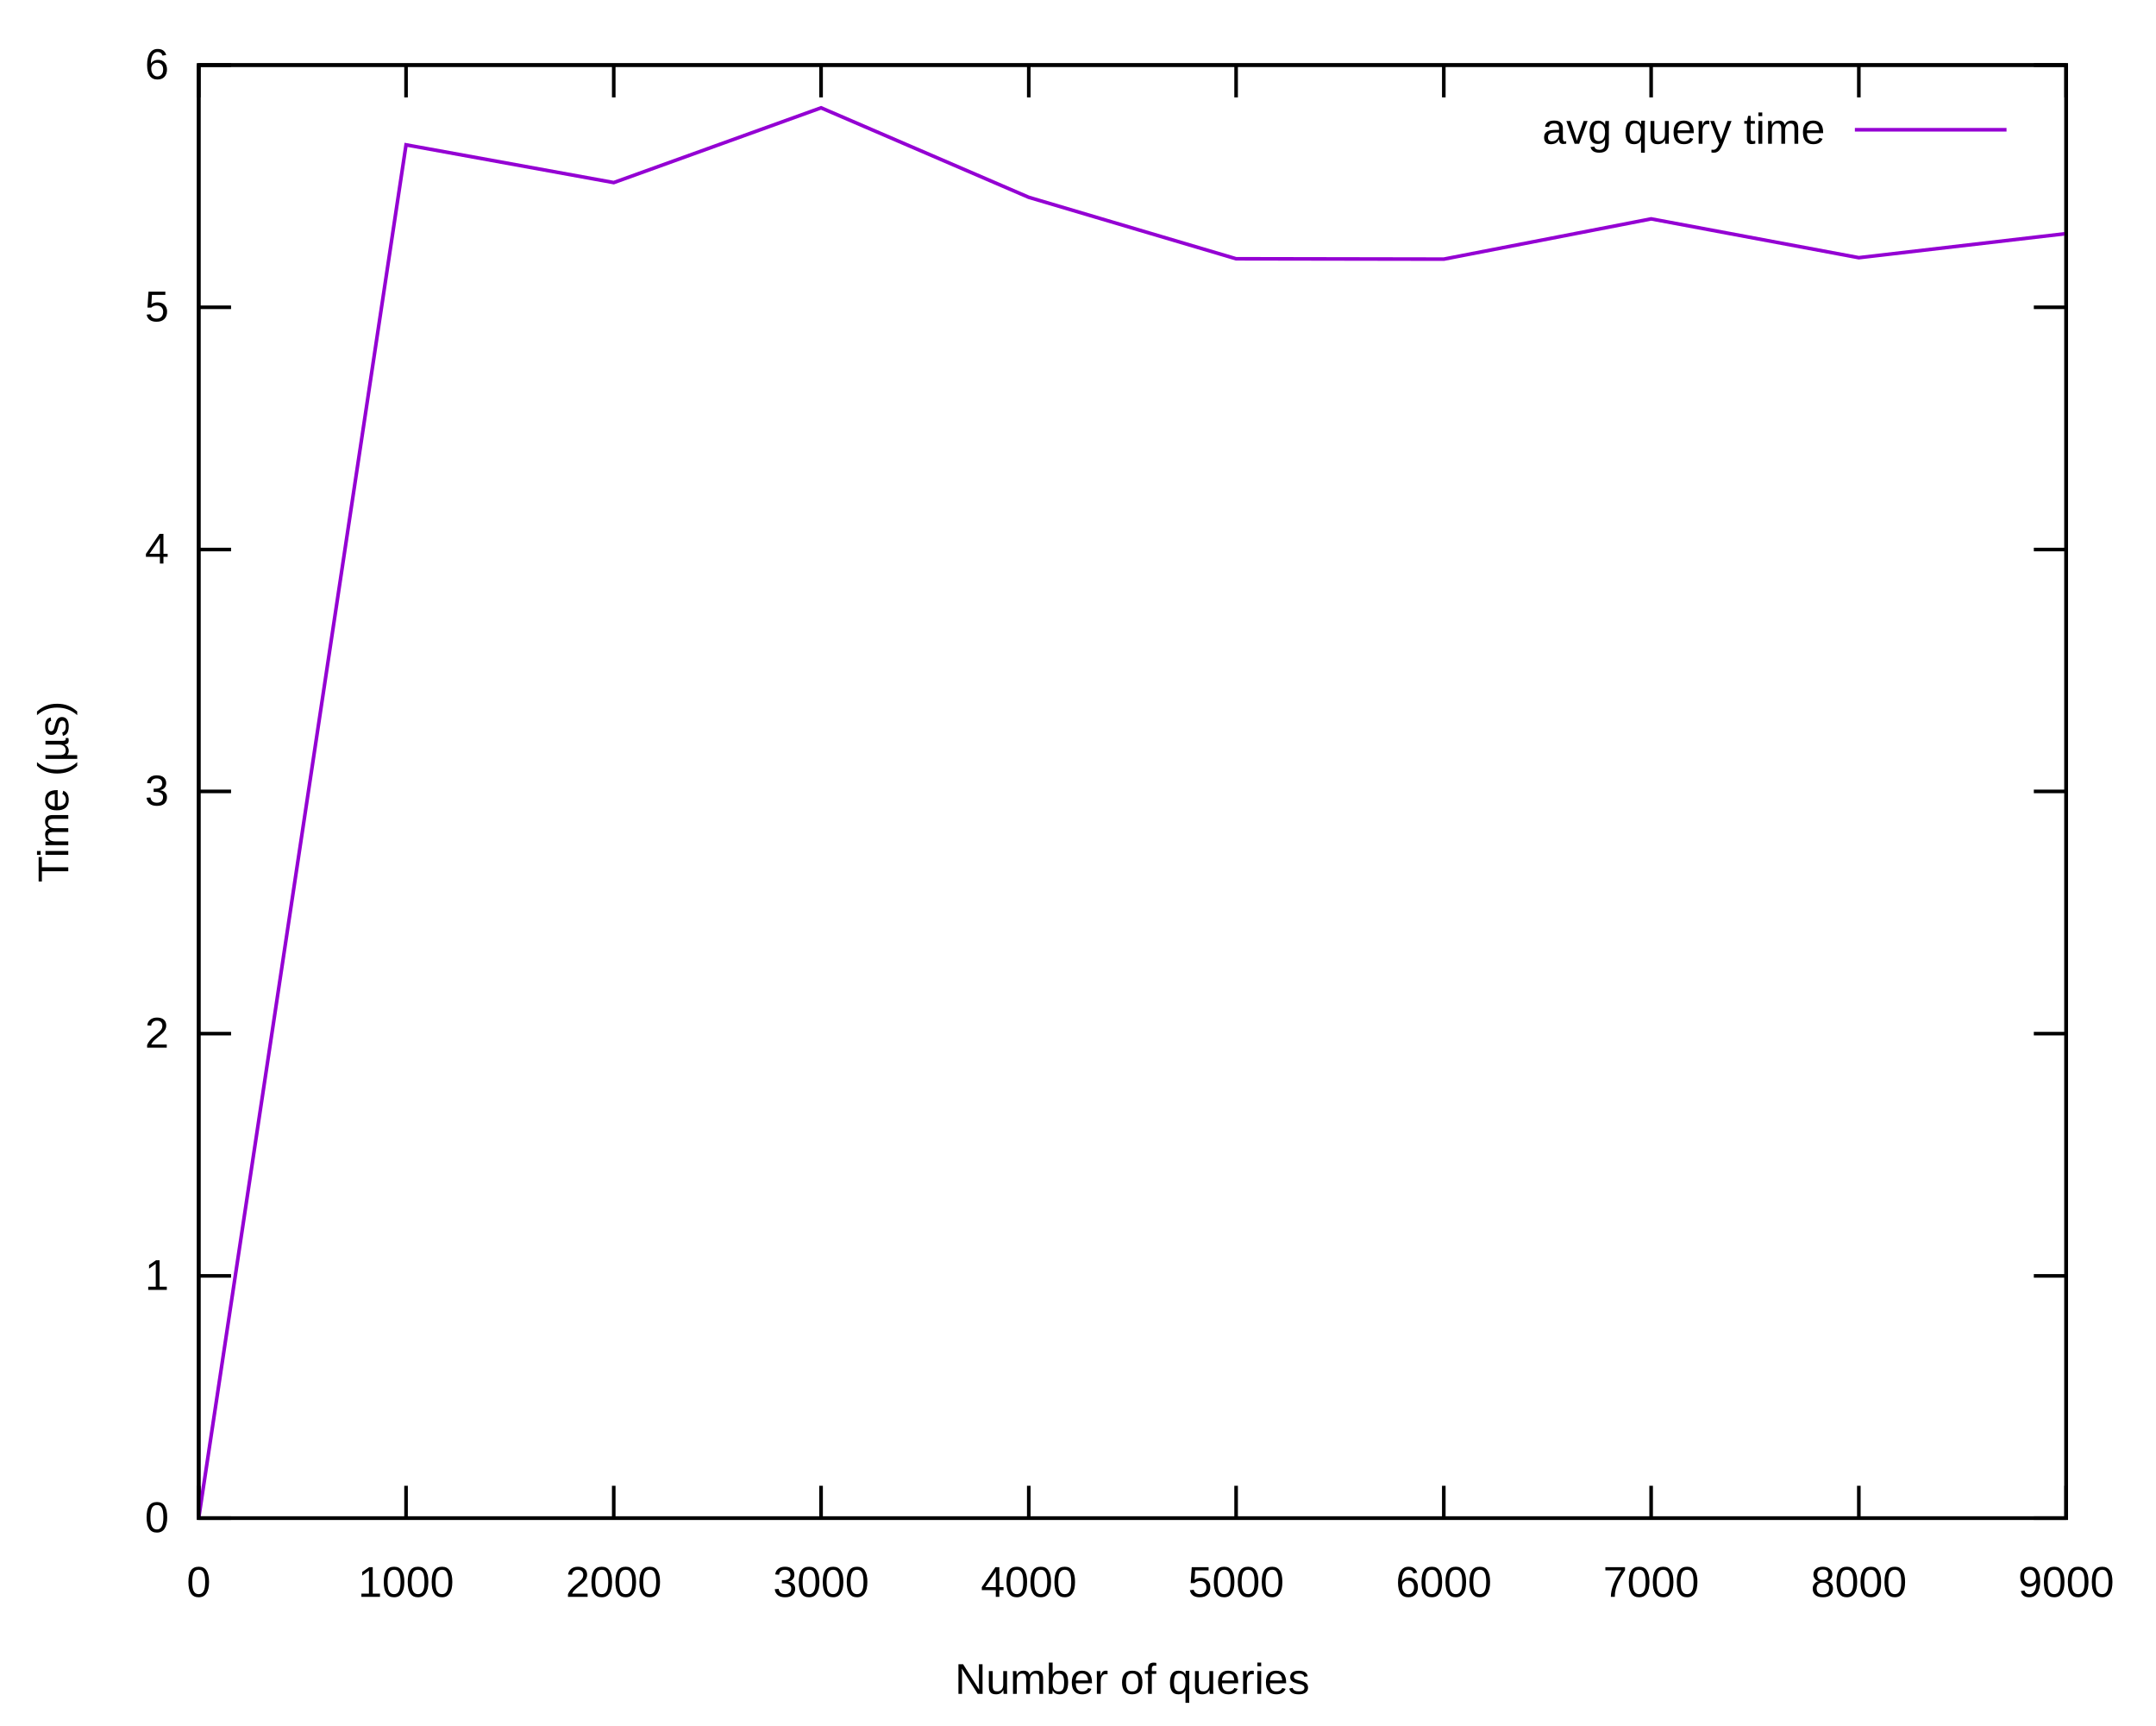
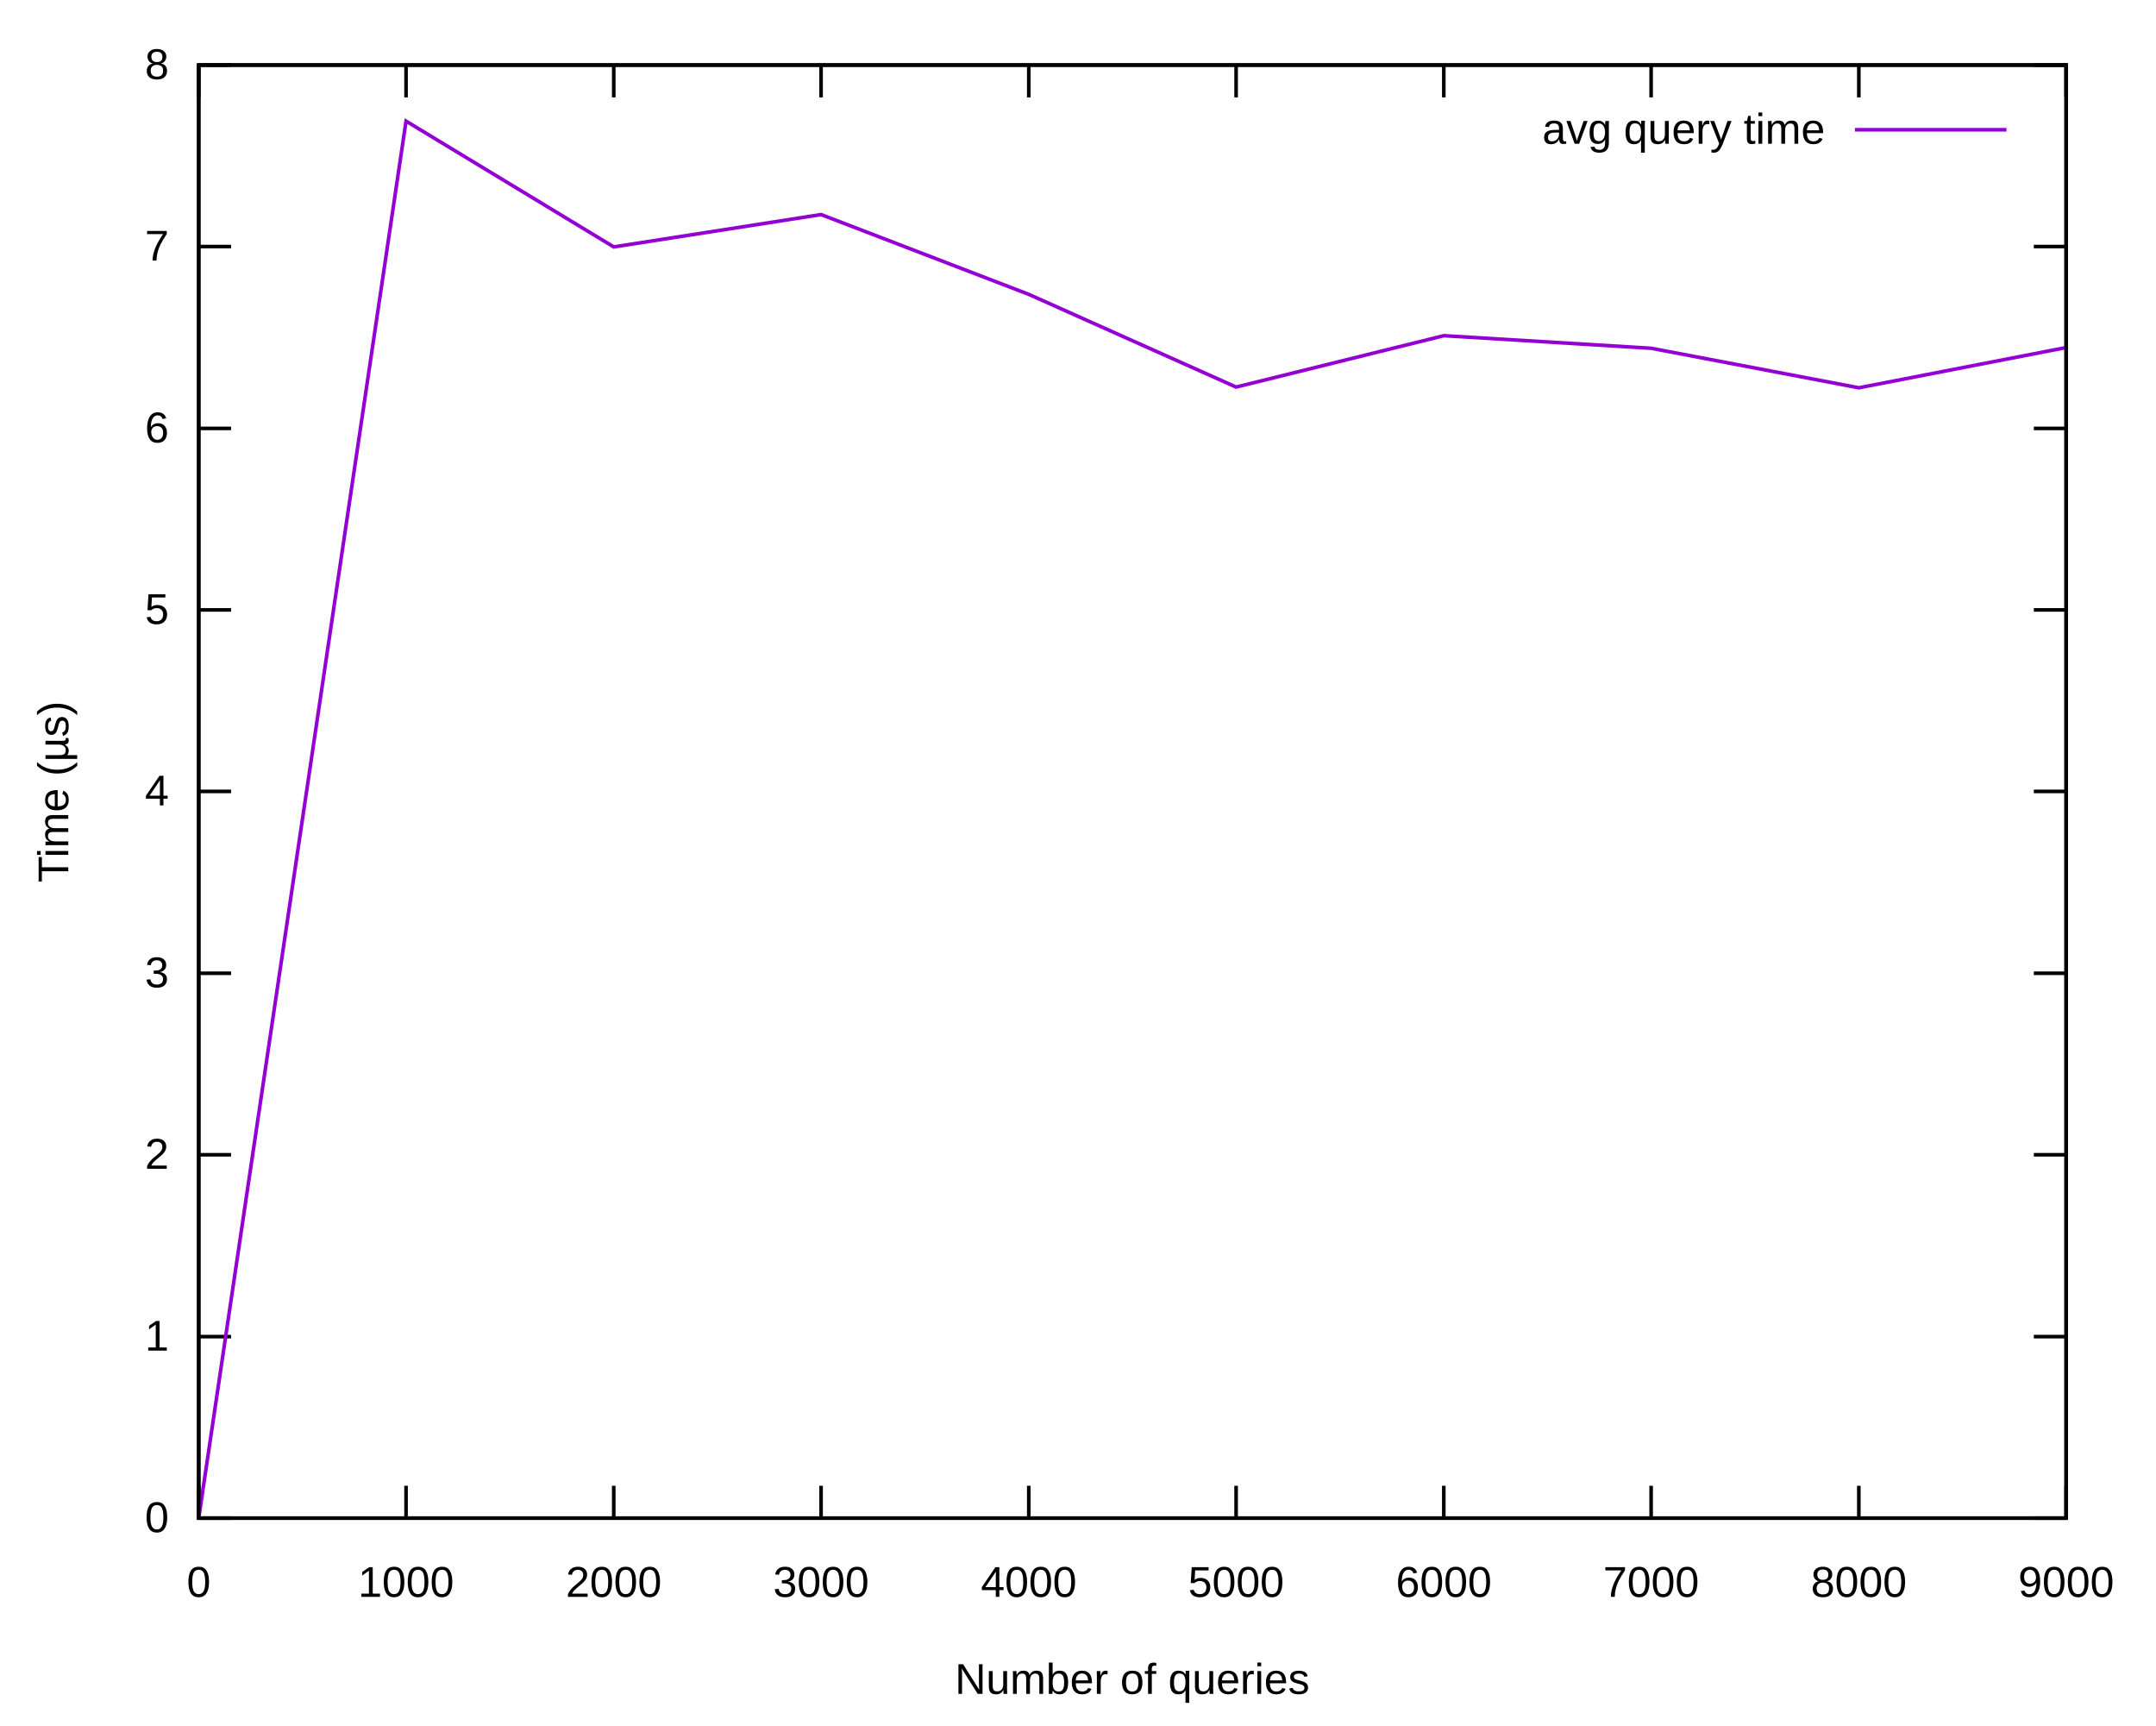
<svg xmlns="http://www.w3.org/2000/svg" xmlns:xlink="http://www.w3.org/1999/xlink" width="600" height="480" viewBox="0 0 600 480">
  <g id="gnuplot_canvas">
    <rect x="0" y="0" width="600" height="480" fill="none" />
    <defs>
      <circle id="gpDot" r="0.5" stroke-width="0.5" stroke="currentColor" />
      <path id="gpPt0" stroke-width="0.222" stroke="currentColor" d="M-1,0 h2 M0,-1 v2" />
      <path id="gpPt1" stroke-width="0.222" stroke="currentColor" d="M-1,-1 L1,1 M1,-1 L-1,1" />
      <path id="gpPt2" stroke-width="0.222" stroke="currentColor" d="M-1,0 L1,0 M0,-1 L0,1 M-1,-1 L1,1 M-1,1 L1,-1" />
      <rect id="gpPt3" stroke-width="0.222" stroke="currentColor" x="-1" y="-1" width="2" height="2" />
      <rect id="gpPt4" stroke-width="0.222" stroke="currentColor" fill="currentColor" x="-1" y="-1" width="2" height="2" />
      <circle id="gpPt5" stroke-width="0.222" stroke="currentColor" cx="0" cy="0" r="1" />
      <use xlink:href="#gpPt5" id="gpPt6" fill="currentColor" stroke="none" />
      <path id="gpPt7" stroke-width="0.222" stroke="currentColor" d="M0,-1.33 L-1.33,0.67 L1.33,0.67 z" />
      <use xlink:href="#gpPt7" id="gpPt8" fill="currentColor" stroke="none" />
      <use xlink:href="#gpPt7" id="gpPt9" stroke="currentColor" transform="rotate(180)" />
      <use xlink:href="#gpPt9" id="gpPt10" fill="currentColor" stroke="none" />
      <use xlink:href="#gpPt3" id="gpPt11" stroke="currentColor" transform="rotate(45)" />
      <use xlink:href="#gpPt11" id="gpPt12" fill="currentColor" stroke="none" />
      <path id="gpPt13" stroke-width="0.222" stroke="currentColor" d="M0,1.330 L1.265,0.411 L0.782,-1.067 L-0.782,-1.076 L-1.265,0.411 z" />
      <use xlink:href="#gpPt13" id="gpPt14" fill="currentColor" stroke="none" />
      <filter id="textbox" filterUnits="objectBoundingBox" x="0" y="0" height="1" width="1">
        <feFlood flood-color="white" flood-opacity="1" result="bgnd" />
        <feComposite in="SourceGraphic" in2="bgnd" operator="atop" />
      </filter>
      <filter id="greybox" filterUnits="objectBoundingBox" x="0" y="0" height="1" width="1">
        <feFlood flood-color="lightgrey" flood-opacity="1" result="grey" />
        <feComposite in="SourceGraphic" in2="grey" operator="atop" />
      </filter>
    </defs>
    <g fill="none" color="white" stroke="currentColor" stroke-width="1.00" stroke-linecap="butt" stroke-linejoin="miter">
</g>
    <g fill="none" color="black" stroke="currentColor" stroke-width="1.00" stroke-linecap="butt" stroke-linejoin="miter">
      <path stroke="black" d="M55.3,422.4 L64.3,422.4 M575.0,422.4 L566.0,422.4  " />
      <g transform="translate(47.0,426.3)" stroke="none" fill="black" font-family="Arial" font-size="12.00" text-anchor="end">
        <text>
          <tspan font-family="Arial"> 0</tspan>
        </text>
      </g>
    </g>
    <g fill="none" color="black" stroke="currentColor" stroke-width="1.00" stroke-linecap="butt" stroke-linejoin="miter">
-       <path stroke="black" d="M55.3,355.0 L64.3,355.0 M575.0,355.0 L566.0,355.0  " />
-       <g transform="translate(47.0,358.9)" stroke="none" fill="black" font-family="Arial" font-size="12.00" text-anchor="end">
+       <path stroke="black" d="M55.3,371.9 L64.3,371.9 M575.0,371.9 L566.0,371.9  " />
+       <g transform="translate(47.0,375.8)" stroke="none" fill="black" font-family="Arial" font-size="12.00" text-anchor="end">
        <text>
          <tspan font-family="Arial"> 1</tspan>
        </text>
      </g>
    </g>
    <g fill="none" color="black" stroke="currentColor" stroke-width="1.00" stroke-linecap="butt" stroke-linejoin="miter">
-       <path stroke="black" d="M55.3,287.6 L64.3,287.6 M575.0,287.6 L566.0,287.6  " />
-       <g transform="translate(47.0,291.5)" stroke="none" fill="black" font-family="Arial" font-size="12.00" text-anchor="end">
+       <path stroke="black" d="M55.3,321.3 L64.3,321.3 M575.0,321.3 L566.0,321.3  " />
+       <g transform="translate(47.0,325.2)" stroke="none" fill="black" font-family="Arial" font-size="12.00" text-anchor="end">
        <text>
          <tspan font-family="Arial"> 2</tspan>
+         </text>
+       </g>
+     </g>
+     <g fill="none" color="black" stroke="currentColor" stroke-width="1.00" stroke-linecap="butt" stroke-linejoin="miter">
+       <path stroke="black" d="M55.3,270.8 L64.3,270.8 M575.0,270.8 L566.0,270.8  " />
+       <g transform="translate(47.0,274.7)" stroke="none" fill="black" font-family="Arial" font-size="12.00" text-anchor="end">
+         <text>
+           <tspan font-family="Arial"> 3</tspan>
        </text>
      </g>
    </g>
    <g fill="none" color="black" stroke="currentColor" stroke-width="1.00" stroke-linecap="butt" stroke-linejoin="miter">
      <path stroke="black" d="M55.3,220.2 L64.3,220.2 M575.0,220.2 L566.0,220.2  " />
      <g transform="translate(47.0,224.1)" stroke="none" fill="black" font-family="Arial" font-size="12.00" text-anchor="end">
        <text>
-           <tspan font-family="Arial"> 3</tspan>
-         </text>
-       </g>
-     </g>
-     <g fill="none" color="black" stroke="currentColor" stroke-width="1.00" stroke-linecap="butt" stroke-linejoin="miter">
-       <path stroke="black" d="M55.3,152.9 L64.3,152.9 M575.0,152.9 L566.0,152.9  " />
-       <g transform="translate(47.0,156.8)" stroke="none" fill="black" font-family="Arial" font-size="12.00" text-anchor="end">
-         <text>
          <tspan font-family="Arial"> 4</tspan>
        </text>
      </g>
    </g>
    <g fill="none" color="black" stroke="currentColor" stroke-width="1.00" stroke-linecap="butt" stroke-linejoin="miter">
-       <path stroke="black" d="M55.3,85.5 L64.3,85.5 M575.0,85.5 L566.0,85.5  " />
-       <g transform="translate(47.0,89.4)" stroke="none" fill="black" font-family="Arial" font-size="12.00" text-anchor="end">
+       <path stroke="black" d="M55.3,169.7 L64.3,169.7 M575.0,169.7 L566.0,169.7  " />
+       <g transform="translate(47.0,173.6)" stroke="none" fill="black" font-family="Arial" font-size="12.00" text-anchor="end">
        <text>
          <tspan font-family="Arial"> 5</tspan>
+         </text>
+       </g>
+     </g>
+     <g fill="none" color="black" stroke="currentColor" stroke-width="1.00" stroke-linecap="butt" stroke-linejoin="miter">
+       <path stroke="black" d="M55.3,119.2 L64.3,119.2 M575.0,119.2 L566.0,119.2  " />
+       <g transform="translate(47.0,123.1)" stroke="none" fill="black" font-family="Arial" font-size="12.00" text-anchor="end">
+         <text>
+           <tspan font-family="Arial"> 6</tspan>
+         </text>
+       </g>
+     </g>
+     <g fill="none" color="black" stroke="currentColor" stroke-width="1.00" stroke-linecap="butt" stroke-linejoin="miter">
+       <path stroke="black" d="M55.3,68.6 L64.3,68.6 M575.0,68.6 L566.0,68.6  " />
+       <g transform="translate(47.0,72.5)" stroke="none" fill="black" font-family="Arial" font-size="12.00" text-anchor="end">
+         <text>
+           <tspan font-family="Arial"> 7</tspan>
        </text>
      </g>
    </g>
    <g fill="none" color="black" stroke="currentColor" stroke-width="1.00" stroke-linecap="butt" stroke-linejoin="miter">
      <path stroke="black" d="M55.3,18.1 L64.3,18.1 M575.0,18.1 L566.0,18.1  " />
      <g transform="translate(47.0,22.0)" stroke="none" fill="black" font-family="Arial" font-size="12.00" text-anchor="end">
        <text>
-           <tspan font-family="Arial"> 6</tspan>
+           <tspan font-family="Arial"> 8</tspan>
        </text>
      </g>
    </g>
    <g fill="none" color="black" stroke="currentColor" stroke-width="1.00" stroke-linecap="butt" stroke-linejoin="miter">
      <path stroke="black" d="M55.3,422.4 L55.3,413.4 M55.3,18.1 L55.3,27.1  " />
      <g transform="translate(55.3,444.3)" stroke="none" fill="black" font-family="Arial" font-size="12.00" text-anchor="middle">
        <text>
          <tspan font-family="Arial"> 0</tspan>
        </text>
      </g>
    </g>
    <g fill="none" color="black" stroke="currentColor" stroke-width="1.00" stroke-linecap="butt" stroke-linejoin="miter">
      <path stroke="black" d="M113.0,422.4 L113.0,413.4 M113.0,18.1 L113.0,27.1  " />
      <g transform="translate(113.0,444.3)" stroke="none" fill="black" font-family="Arial" font-size="12.00" text-anchor="middle">
        <text>
          <tspan font-family="Arial"> 1000</tspan>
        </text>
      </g>
    </g>
    <g fill="none" color="black" stroke="currentColor" stroke-width="1.00" stroke-linecap="butt" stroke-linejoin="miter">
      <path stroke="black" d="M170.8,422.4 L170.8,413.4 M170.8,18.1 L170.8,27.1  " />
      <g transform="translate(170.8,444.3)" stroke="none" fill="black" font-family="Arial" font-size="12.00" text-anchor="middle">
        <text>
          <tspan font-family="Arial"> 2000</tspan>
        </text>
      </g>
    </g>
    <g fill="none" color="black" stroke="currentColor" stroke-width="1.00" stroke-linecap="butt" stroke-linejoin="miter">
      <path stroke="black" d="M228.5,422.4 L228.5,413.4 M228.5,18.1 L228.5,27.1  " />
      <g transform="translate(228.5,444.3)" stroke="none" fill="black" font-family="Arial" font-size="12.00" text-anchor="middle">
        <text>
          <tspan font-family="Arial"> 3000</tspan>
        </text>
      </g>
    </g>
    <g fill="none" color="black" stroke="currentColor" stroke-width="1.00" stroke-linecap="butt" stroke-linejoin="miter">
      <path stroke="black" d="M286.3,422.4 L286.3,413.4 M286.3,18.1 L286.3,27.1  " />
      <g transform="translate(286.3,444.3)" stroke="none" fill="black" font-family="Arial" font-size="12.00" text-anchor="middle">
        <text>
          <tspan font-family="Arial"> 4000</tspan>
        </text>
      </g>
    </g>
    <g fill="none" color="black" stroke="currentColor" stroke-width="1.00" stroke-linecap="butt" stroke-linejoin="miter">
      <path stroke="black" d="M344.0,422.4 L344.0,413.4 M344.0,18.1 L344.0,27.1  " />
      <g transform="translate(344.0,444.3)" stroke="none" fill="black" font-family="Arial" font-size="12.00" text-anchor="middle">
        <text>
          <tspan font-family="Arial"> 5000</tspan>
        </text>
      </g>
    </g>
    <g fill="none" color="black" stroke="currentColor" stroke-width="1.00" stroke-linecap="butt" stroke-linejoin="miter">
      <path stroke="black" d="M401.8,422.4 L401.8,413.4 M401.8,18.1 L401.8,27.1  " />
      <g transform="translate(401.8,444.3)" stroke="none" fill="black" font-family="Arial" font-size="12.00" text-anchor="middle">
        <text>
          <tspan font-family="Arial"> 6000</tspan>
        </text>
      </g>
    </g>
    <g fill="none" color="black" stroke="currentColor" stroke-width="1.00" stroke-linecap="butt" stroke-linejoin="miter">
      <path stroke="black" d="M459.5,422.4 L459.5,413.4 M459.5,18.1 L459.5,27.1  " />
      <g transform="translate(459.5,444.3)" stroke="none" fill="black" font-family="Arial" font-size="12.00" text-anchor="middle">
        <text>
          <tspan font-family="Arial"> 7000</tspan>
        </text>
      </g>
    </g>
    <g fill="none" color="black" stroke="currentColor" stroke-width="1.00" stroke-linecap="butt" stroke-linejoin="miter">
      <path stroke="black" d="M517.3,422.4 L517.3,413.4 M517.3,18.1 L517.3,27.1  " />
      <g transform="translate(517.3,444.3)" stroke="none" fill="black" font-family="Arial" font-size="12.00" text-anchor="middle">
        <text>
          <tspan font-family="Arial"> 8000</tspan>
        </text>
      </g>
    </g>
    <g fill="none" color="black" stroke="currentColor" stroke-width="1.00" stroke-linecap="butt" stroke-linejoin="miter">
      <path stroke="black" d="M575.0,422.4 L575.0,413.4 M575.0,18.1 L575.0,27.1  " />
      <g transform="translate(575.0,444.3)" stroke="none" fill="black" font-family="Arial" font-size="12.00" text-anchor="middle">
        <text>
          <tspan font-family="Arial"> 9000</tspan>
        </text>
      </g>
    </g>
    <g fill="none" color="black" stroke="currentColor" stroke-width="1.00" stroke-linecap="butt" stroke-linejoin="miter">
</g>
    <g fill="none" color="black" stroke="currentColor" stroke-width="1.00" stroke-linecap="butt" stroke-linejoin="miter">
      <path stroke="black" d="M55.3,18.1 L55.3,422.4 L575.0,422.4 L575.0,18.1 L55.3,18.1 Z  " />
    </g>
    <g fill="none" color="black" stroke="currentColor" stroke-width="1.00" stroke-linecap="butt" stroke-linejoin="miter">
      <g transform="translate(19.0,220.3) rotate(270)" stroke="none" fill="black" font-family="Arial" font-size="12.00" text-anchor="middle">
        <text>
          <tspan font-family="Arial">Time (µs)</tspan>
        </text>
      </g>
    </g>
    <g fill="none" color="black" stroke="currentColor" stroke-width="1.00" stroke-linecap="butt" stroke-linejoin="miter">
      <g transform="translate(315.1,471.3)" stroke="none" fill="black" font-family="Arial" font-size="12.00" text-anchor="middle">
        <text>
          <tspan font-family="Arial">Number of queries</tspan>
        </text>
      </g>
    </g>
    <g fill="none" color="black" stroke="currentColor" stroke-width="1.00" stroke-linecap="butt" stroke-linejoin="miter">
</g>
    <g id="gnuplot_plot_1">
      <g fill="none" color="black" stroke="currentColor" stroke-width="1.00" stroke-linecap="butt" stroke-linejoin="miter">
        <g transform="translate(507.9,40.0)" stroke="none" fill="black" font-family="Arial" font-size="12.00" text-anchor="end">
          <text>
            <tspan font-family="Arial">avg query time</tspan>
          </text>
        </g>
      </g>
      <g fill="none" color="black" stroke="currentColor" stroke-width="1.00" stroke-linecap="butt" stroke-linejoin="miter">
-         <path stroke="rgb(148,   0, 211)" d="M516.2,36.1 L558.4,36.1 M55.3,422.4 L113.0,40.3 L170.8,50.8 L228.5,30.0 L286.3,54.9 L344.0,72.0   L401.8,72.1 L459.5,60.9 L517.3,71.7 L575.0,65.0  " />
+         <path stroke="rgb(148,   0, 211)" d="M516.2,36.1 L558.4,36.1 M55.3,422.4 L113.0,33.7 L170.8,68.7 L228.5,59.7 L286.3,81.9 L344.0,107.7   L401.8,93.4 L459.5,96.9 L517.3,107.9 L575.0,96.7  " />
      </g>
    </g>
    <g fill="none" color="white" stroke="rgb(148,   0, 211)" stroke-width="2.00" stroke-linecap="butt" stroke-linejoin="miter">
</g>
    <g fill="none" color="black" stroke="currentColor" stroke-width="2.00" stroke-linecap="butt" stroke-linejoin="miter">
</g>
    <g fill="none" color="black" stroke="black" stroke-width="1.00" stroke-linecap="butt" stroke-linejoin="miter">
</g>
    <g fill="none" color="black" stroke="currentColor" stroke-width="1.00" stroke-linecap="butt" stroke-linejoin="miter">
      <path stroke="black" d="M55.3,18.1 L55.3,422.4 L575.0,422.4 L575.0,18.1 L55.3,18.1 Z  " />
    </g>
    <g fill="none" color="black" stroke="currentColor" stroke-width="1.00" stroke-linecap="butt" stroke-linejoin="miter">
</g>
  </g>
</svg>
